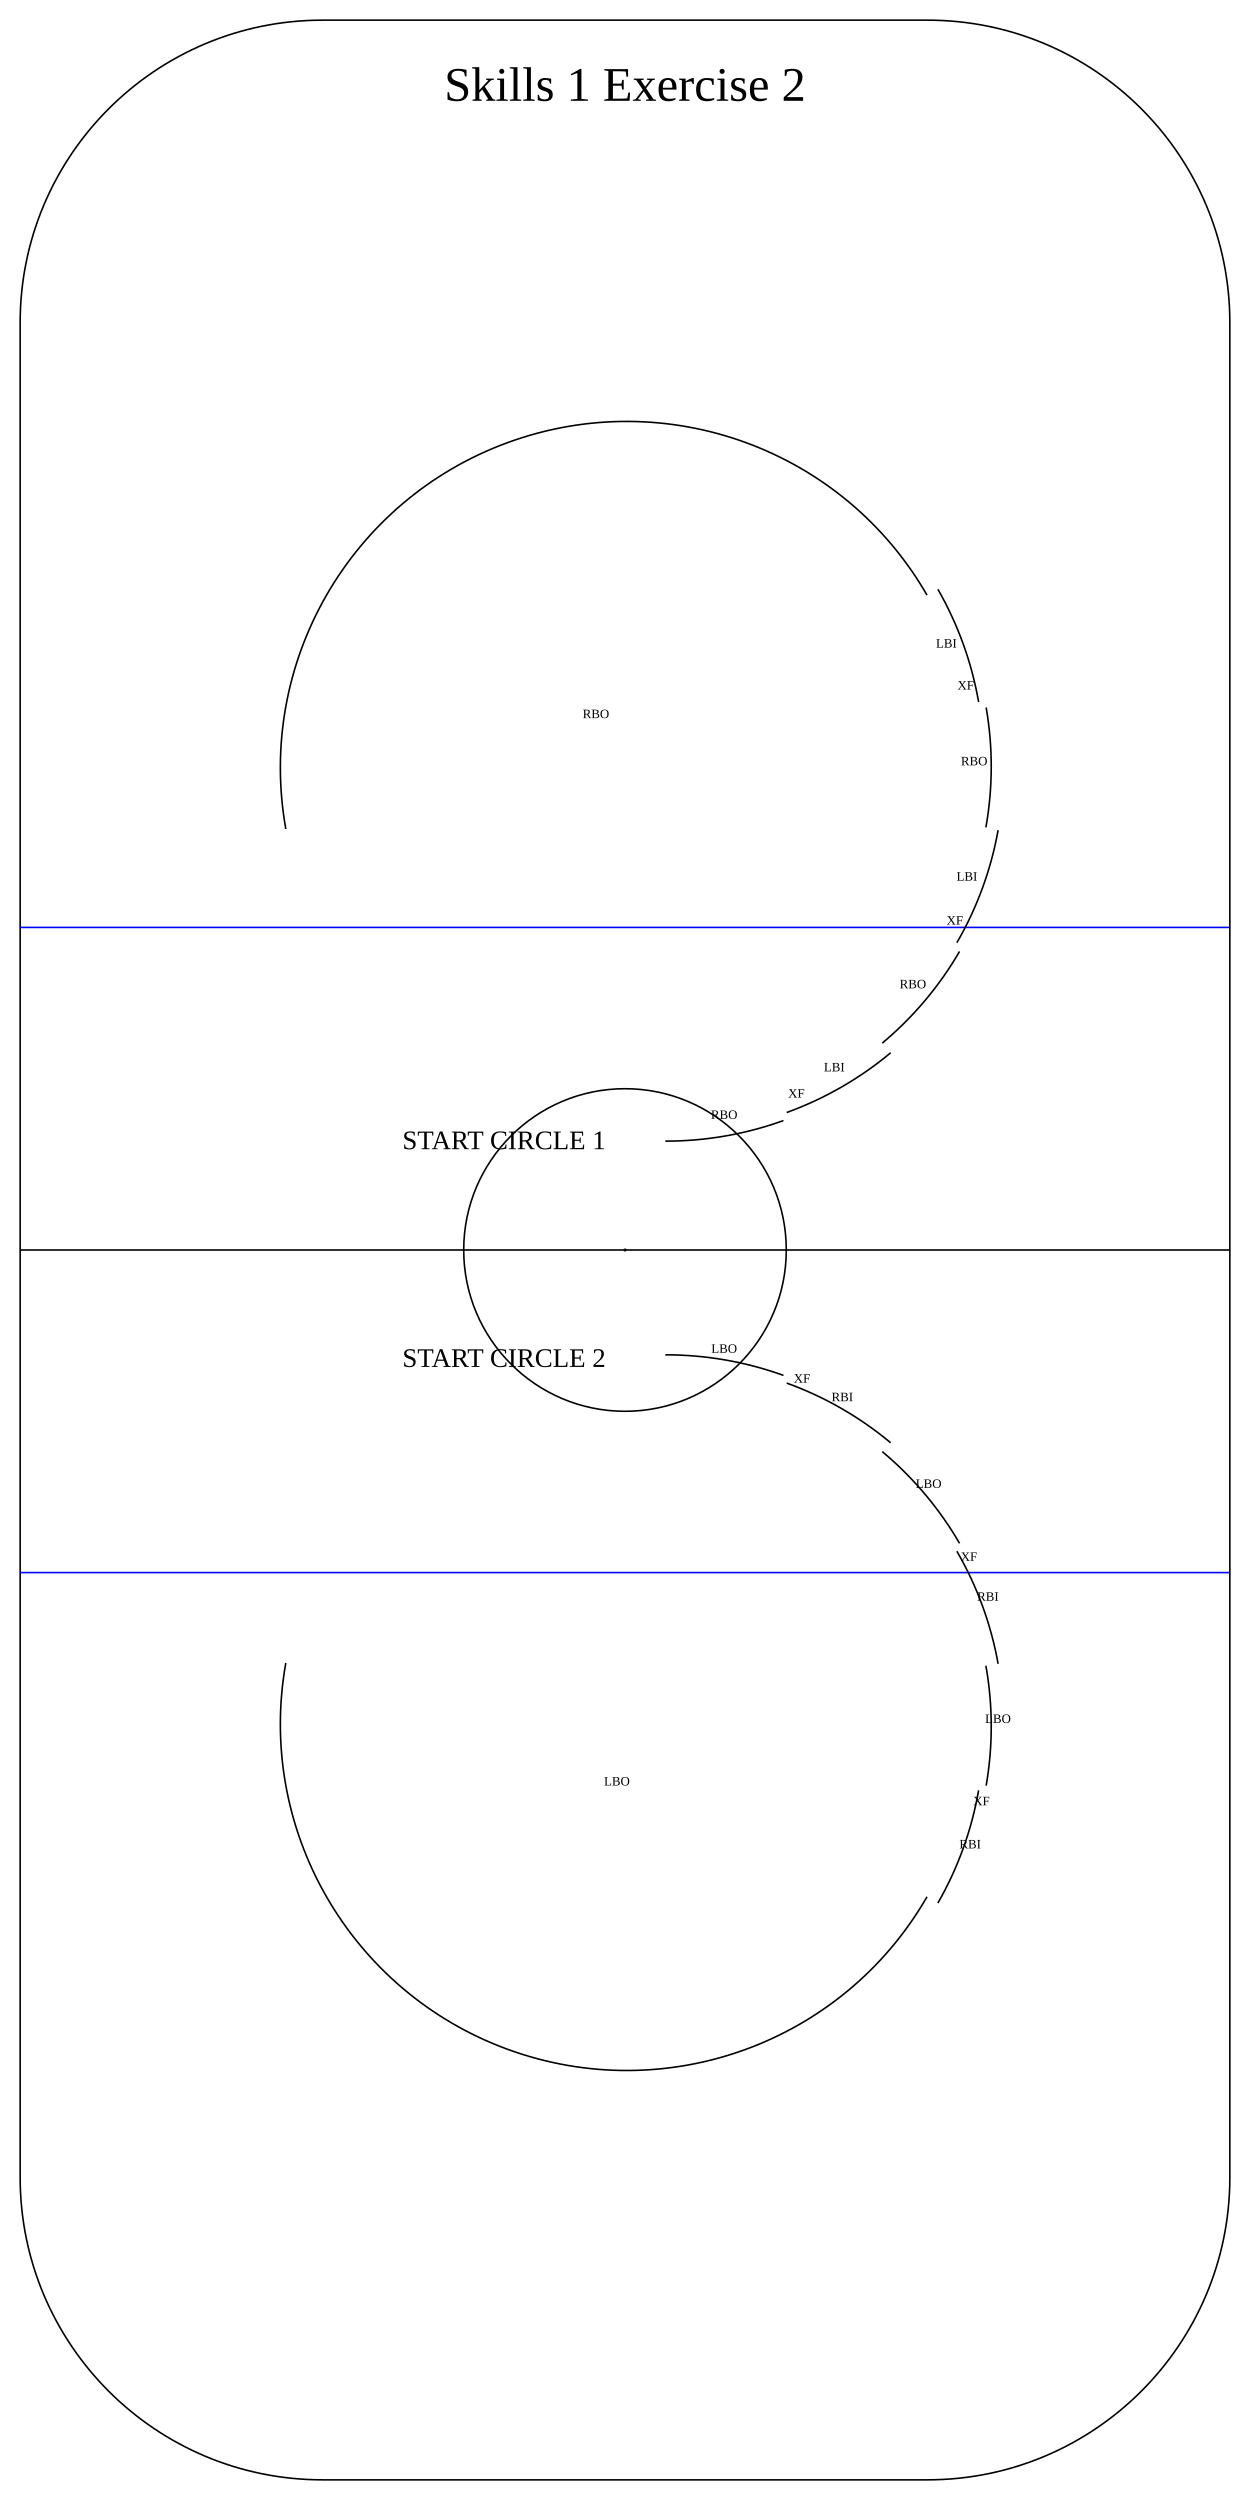
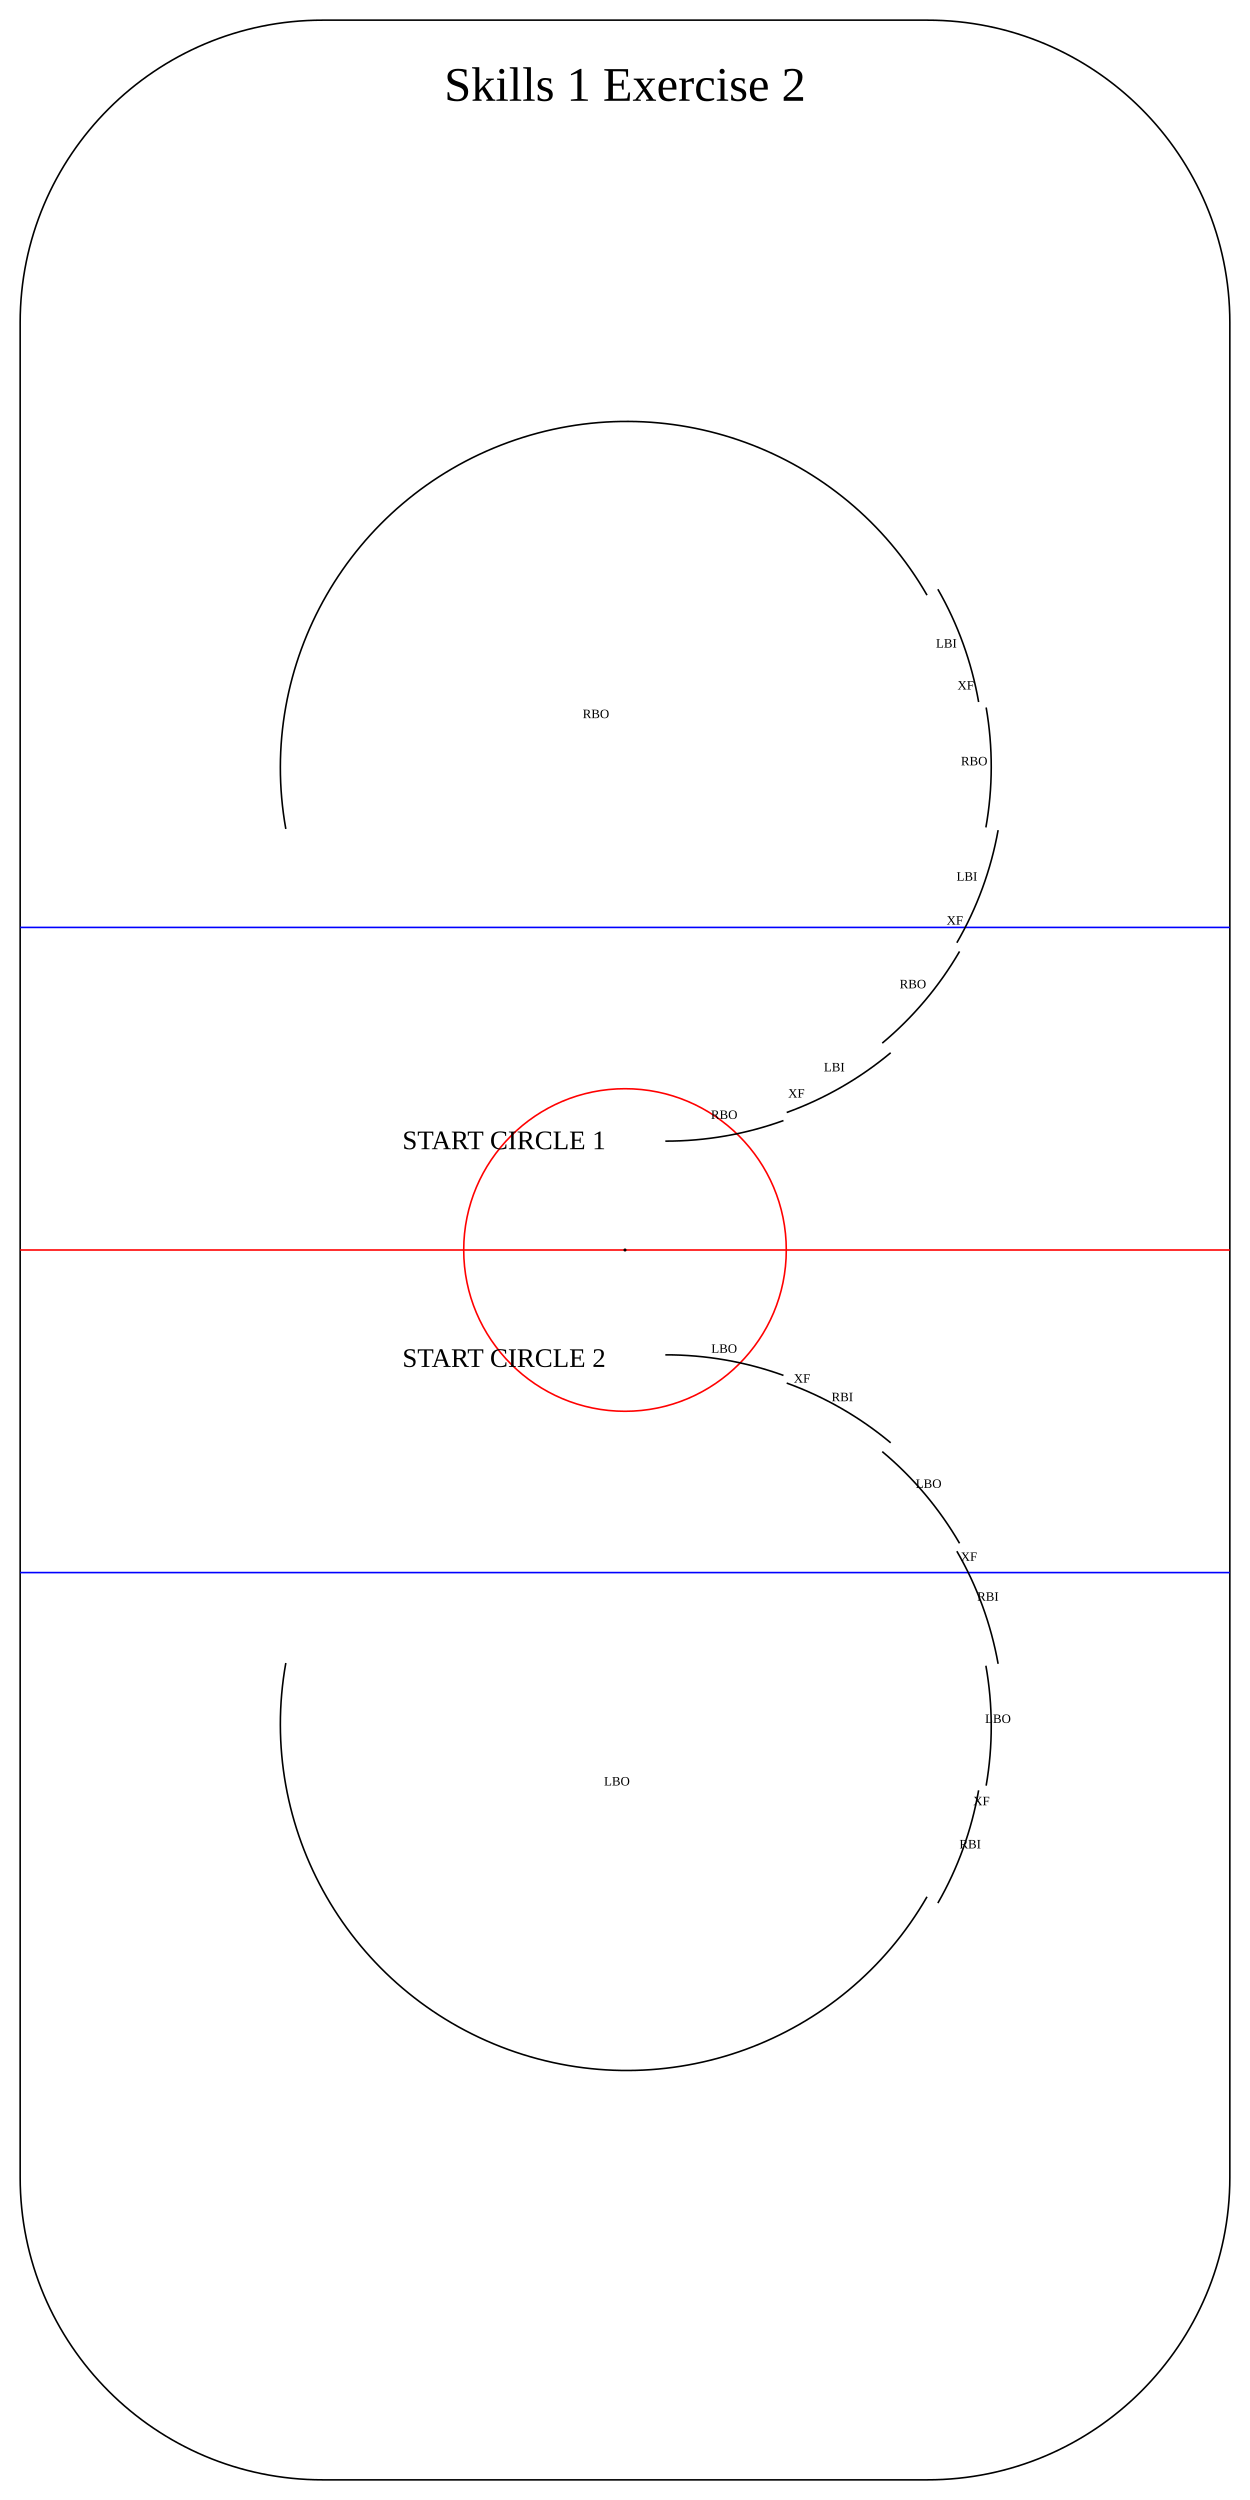
<svg xmlns="http://www.w3.org/2000/svg" xmlns:xlink="http://www.w3.org/1999/xlink" height="6200" viewBox="-50 -50 3100 6200" width="3100">
  <defs>
    <style>
text { text-anchor: middle } path,rect,circle { fill:none; stroke: black; }
</style>
    <g id="Rink">
      <clipPath id="clip-rink">
        <rect height="6100" rx="750" ry="750" width="3000" x="0" y="0" />
      </clipPath>
      <rect height="6100" rx="750" ry="750" style="text { text-anchor: middle } path,rect,circle { fill:none; stroke: black; } clip-path:url(#clip-rink)" width="3000" x="0" y="0" />
-       <path d="M 0,3050 l 3000,0" />
-       <circle cx="1500" cy="3050" r="400" />
+       <path d="M 0,3050 l 3000,0" style="stroke:red;" />
+       <circle cx="1500" cy="3050" r="400" style="stroke:red;" />
      <circle cx="1500" cy="3050" r="2" style="fill: black;" />
      <path d="M 0,2250 l 3000,0" style="stroke: blue;" />
      <path d="M 0,3850 l 3000,0" style="stroke: blue;" />
    </g>
    <g id="Info" />
    <g id="RBO-">
      <path d="M 0,0 a 859,859 0 0 0 51,293" />
    </g>
    <g id="xf-LBI-">
      <path d="M 0,0 a 859,859 0 0 0 51,293" />
    </g>
    <g id="RBO[angle=160,len=2400]">
      <path d="M 0,0 a 859,859 0 0 0 1667,293" />
    </g>
    <g id="LBO-">
      <path d="M 0,0 a 859,859 0 0 1 -51,293" />
    </g>
    <g id="xf-RBI-">
      <path d="M 0,0 a 859,859 0 0 1 -51,293" />
    </g>
    <g id="LBO[angle=160,len=2400]">
      <path d="M 0,0 a 859,859 0 0 1 -1667,293" />
    </g>
  </defs>
  <use id="r_0_c_0_4" style="stroke-width:4;" transform="translate(0 0) rotate(0)" xlink:href="#Rink" />
  <text style="font-size: 90pt;" x="1500" y="200">
Skills 1 Exercise 2
</text>
  <text style="font-size:50pt;" x="1200" y="2800">
START CIRCLE 1
</text>
  <use id="r_7_c_0_4" style="stroke-width:4;" transform="translate(1600 2780) rotate(270)" xlink:href="#RBO-" />
  <text style="font-size:24pt;" x="1746" y="2725">
RBO
</text>
  <use id="r_8_c_0_7" style="stroke-width:4;" transform="translate(1901 2709) rotate(250)" xlink:href="#xf-LBI-" />
  <text style="font-size:24pt;" x="2019" y="2607">
LBI
</text>
  <text style="font-size:24pt;" x="1925" y="2672">
XF
</text>
  <use id="r_9_c_0_4" style="stroke-width:4;" transform="translate(2138 2537) rotate(230)" xlink:href="#RBO-" />
  <text style="font-size:24pt;" x="2214" y="2401">
RBO
</text>
  <use id="r_10_c_0_7" style="stroke-width:4;" transform="translate(2323 2288) rotate(210)" xlink:href="#xf-LBI-" />
  <text style="font-size:24pt;" x="2348" y="2134">
LBI
</text>
  <text style="font-size:24pt;" x="2318" y="2243">
XF
</text>
  <use id="r_11_c_0_4" style="stroke-width:4;" transform="translate(2395 2002) rotate(190)" xlink:href="#RBO-" />
  <text style="font-size:24pt;" x="2366" y="1848">
RBO
</text>
  <use id="r_12_c_0_7" style="stroke-width:4;" transform="translate(2377 1691) rotate(170)" xlink:href="#xf-LBI-" />
  <text style="font-size:24pt;" x="2297" y="1556">
LBI
</text>
  <text style="font-size:24pt;" x="2345" y="1660">
XF
</text>
  <use id="r_13_c_0_24" style="stroke-width:4;" transform="translate(2249 1426) rotate(150)" xlink:href="#RBO[angle=160,len=2400]" />
  <text style="font-size:24pt;" x="1428" y="1731">
RBO
</text>
  <text style="font-size:50pt;" x="1200" y="3340">
START CIRCLE 2
</text>
  <use id="r_18_c_0_4" style="stroke-width:4;" transform="translate(1600 3310) rotate(270)" xlink:href="#LBO-" />
  <text style="font-size:24pt;" x="1746" y="3305">
LBO
</text>
  <use id="r_19_c_0_7" style="stroke-width:4;" transform="translate(1901 3380) rotate(290)" xlink:href="#xf-RBI-" />
  <text style="font-size:24pt;" x="2039" y="3425">
RBI
</text>
  <text style="font-size:24pt;" x="1939" y="3379">
XF
</text>
  <use id="r_20_c_0_4" style="stroke-width:4;" transform="translate(2138 3550) rotate(310)" xlink:href="#LBO-" />
  <text style="font-size:24pt;" x="2253" y="3640">
LBO
</text>
  <use id="r_21_c_0_7" style="stroke-width:4;" transform="translate(2323 3797) rotate(330)" xlink:href="#xf-RBI-" />
  <text style="font-size:24pt;" x="2400" y="3920">
RBI
</text>
  <text style="font-size:24pt;" x="2353" y="3821">
XF
</text>
  <use id="r_22_c_0_4" style="stroke-width:4;" transform="translate(2395 4081) rotate(350)" xlink:href="#LBO-" />
  <text style="font-size:24pt;" x="2425" y="4223">
LBO
</text>
  <use id="r_23_c_0_7" style="stroke-width:4;" transform="translate(2377 4390) rotate(10)" xlink:href="#xf-RBI-" />
  <text style="font-size:24pt;" x="2356" y="4534">
RBI
</text>
  <text style="font-size:24pt;" x="2384" y="4427">
XF
</text>
  <use id="r_24_c_0_24" style="stroke-width:4;" transform="translate(2249 4654) rotate(30)" xlink:href="#LBO[angle=160,len=2400]" />
  <text style="font-size:24pt;" x="1480" y="4378">
LBO
</text>
</svg>
